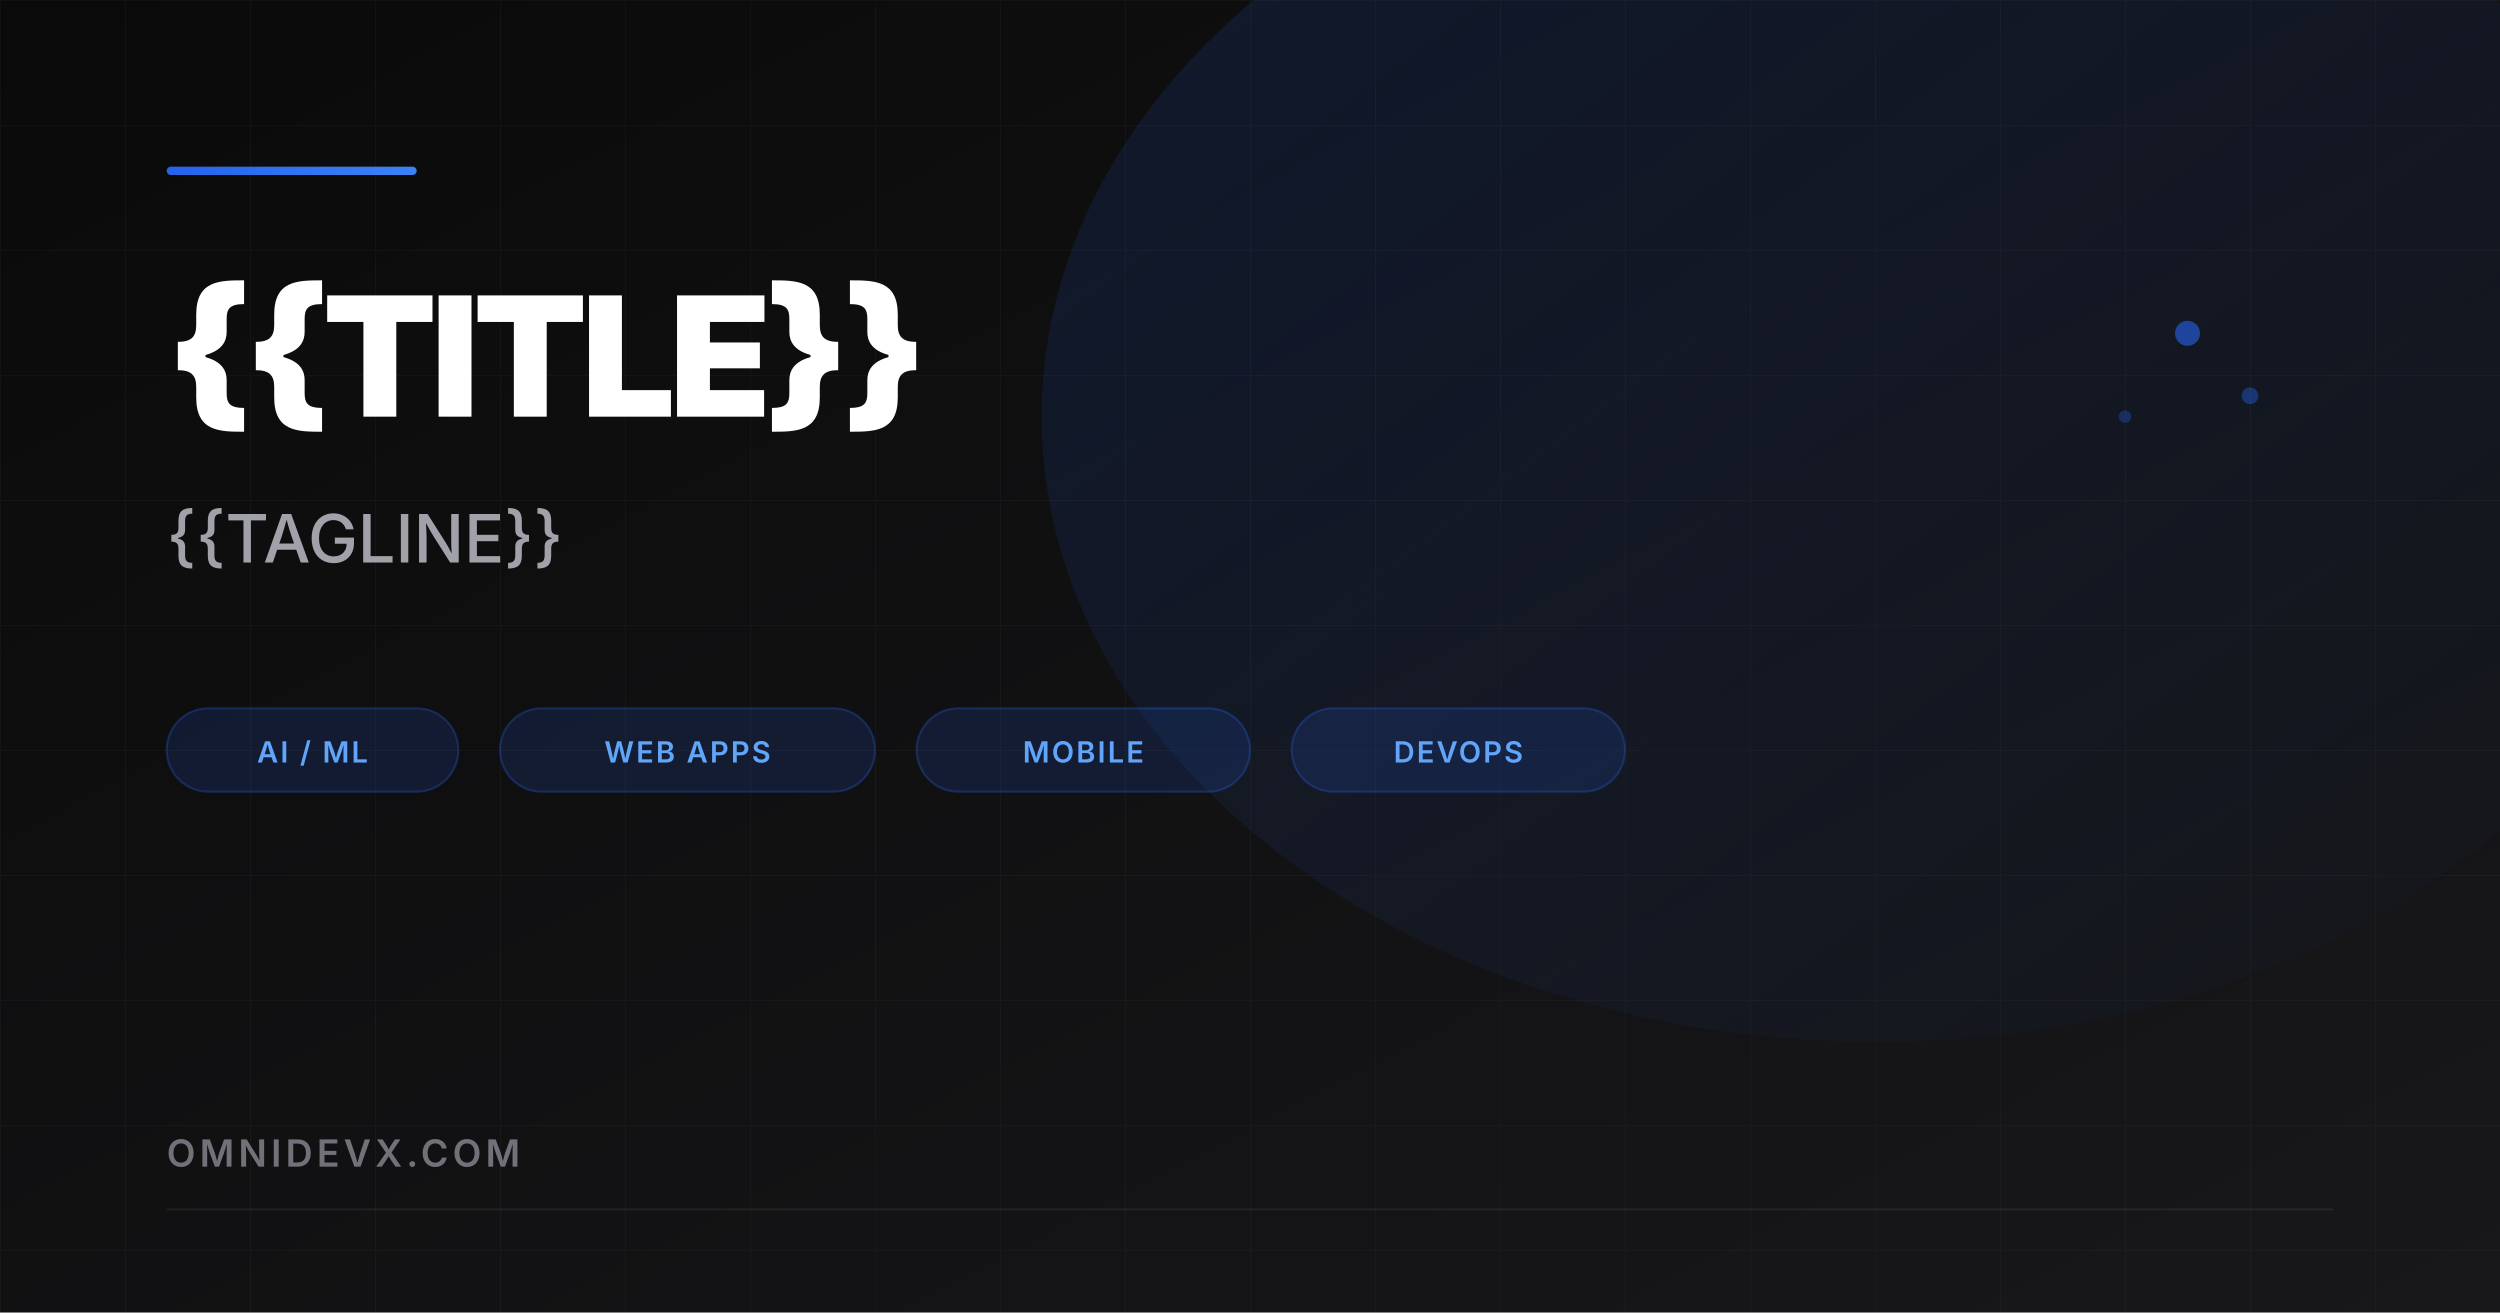
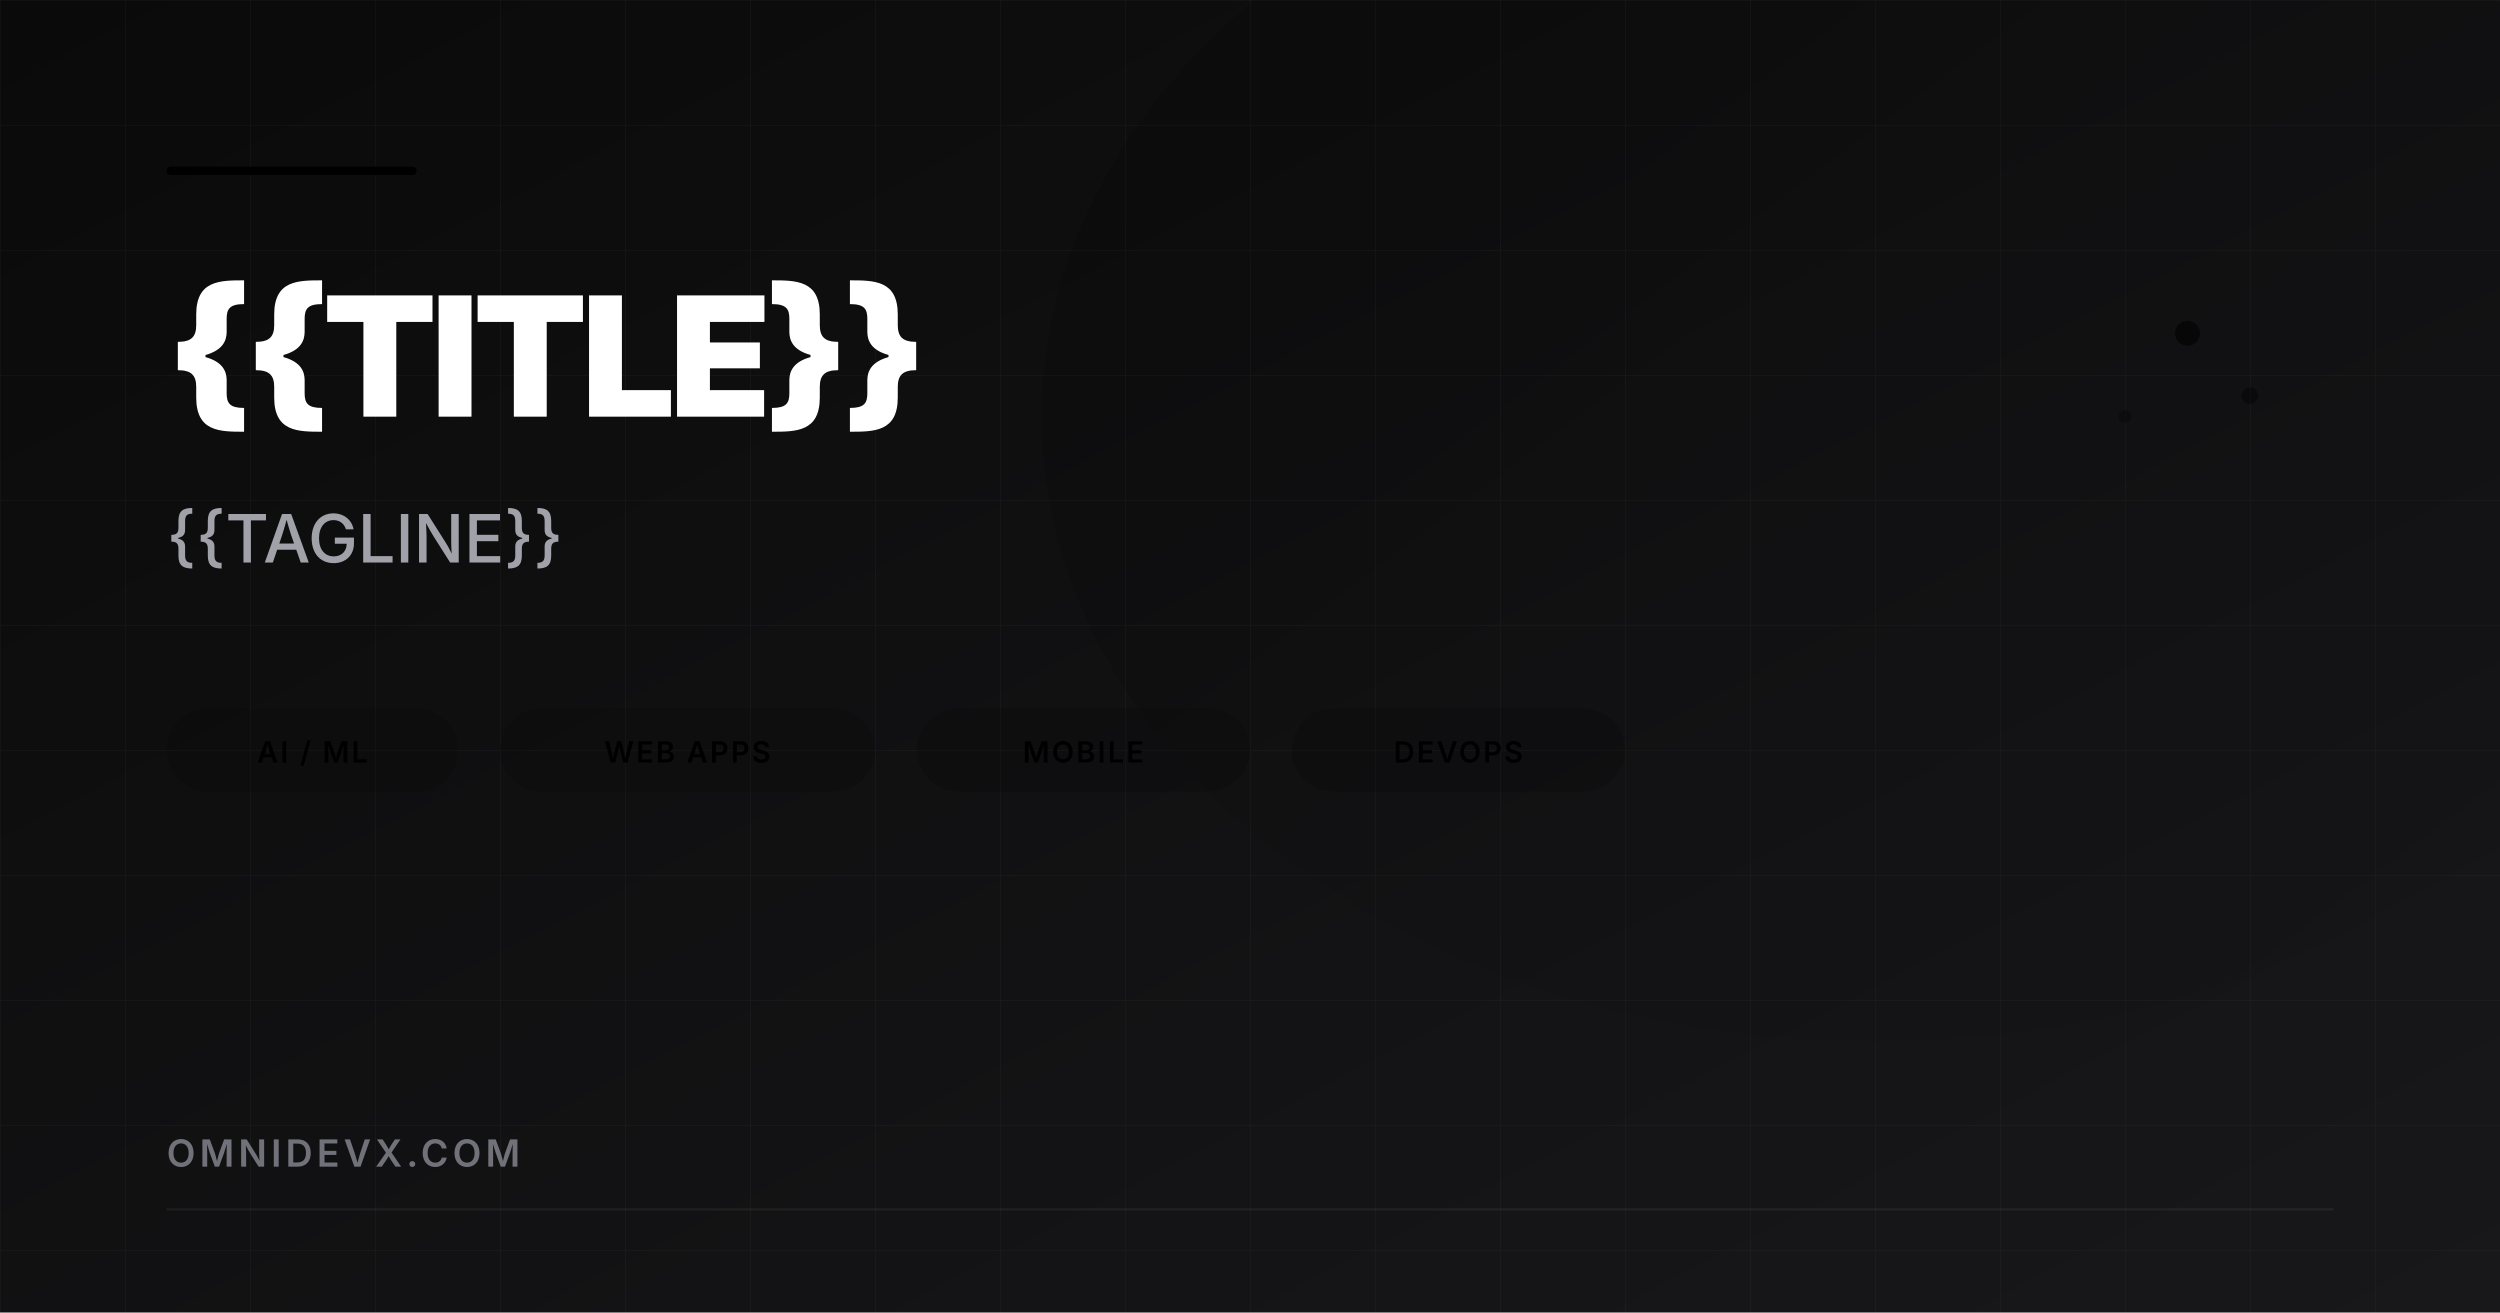
<svg xmlns="http://www.w3.org/2000/svg" width="1200" height="630">
  <defs>
    <linearGradient id="bg" x1="0%" y1="0%" x2="100%" y2="100%">
      <stop offset="0%" style="stop-color:#0a0a0a" />
      <stop offset="100%" style="stop-color:#18181b" />
    </linearGradient>
    <linearGradient id="accent" x1="0%" y1="0%" x2="100%" y2="0%">
-       <stop offset="0%" style="stop-color:#2563eb" />
-       <stop offset="100%" style="stop-color:#3b82f6" />
+       <stop offset="0%" style="stop-color:{{COLOR_MAIN}}" />
+       <stop offset="100%" style="stop-color:{{COLOR_LIGHT}}" />
    </linearGradient>
    <linearGradient id="glow" x1="0%" y1="0%" x2="100%" y2="100%">
-       <stop offset="0%" style="stop-color:#2563eb;stop-opacity:0.15" />
-       <stop offset="100%" style="stop-color:#2563eb;stop-opacity:0" />
+       <stop offset="0%" style="stop-color:{{COLOR_MAIN}};stop-opacity:0.15" />
+       <stop offset="100%" style="stop-color:{{COLOR_MAIN}};stop-opacity:0" />
    </linearGradient>
  </defs>
  <rect width="1200" height="630" fill="url(#bg)" />
  <pattern id="grid" width="60" height="60" patternUnits="userSpaceOnUse">
    <path d="M 60 0 L 0 0 0 60" fill="none" stroke="rgba(255,255,255,0.03)" stroke-width="1" />
  </pattern>
  <rect width="1200" height="630" fill="url(#grid)" />
  <ellipse cx="900" cy="200" rx="400" ry="300" fill="url(#glow)" />
  <rect x="80" y="80" width="120" height="4" rx="2" fill="url(#accent)" />
  <text x="80" y="200" font-family="Inter, system-ui, -apple-system, sans-serif" font-size="80" font-weight="900" fill="white" letter-spacing="-3">{{TITLE}}</text>
  <text x="80" y="270" font-family="Inter, system-ui, -apple-system, sans-serif" font-size="32" font-weight="500" fill="#a1a1aa">{{TAGLINE}}</text>
-   <rect x="80" y="340" width="140" height="40" rx="20" fill="rgba(37,99,235,0.15)" stroke="rgba(37,99,235,0.3)" stroke-width="1" />
-   <text x="150" y="366" font-family="Inter, system-ui, sans-serif" font-size="14" font-weight="600" fill="#60a5fa" text-anchor="middle" letter-spacing="1">AI / ML</text>
-   <rect x="240" y="340" width="180" height="40" rx="20" fill="rgba(37,99,235,0.15)" stroke="rgba(37,99,235,0.3)" stroke-width="1" />
-   <text x="330" y="366" font-family="Inter, system-ui, sans-serif" font-size="14" font-weight="600" fill="#60a5fa" text-anchor="middle" letter-spacing="1">WEB APPS</text>
-   <rect x="440" y="340" width="160" height="40" rx="20" fill="rgba(37,99,235,0.15)" stroke="rgba(37,99,235,0.3)" stroke-width="1" />
-   <text x="520" y="366" font-family="Inter, system-ui, sans-serif" font-size="14" font-weight="600" fill="#60a5fa" text-anchor="middle" letter-spacing="1">MOBILE</text>
-   <rect x="620" y="340" width="160" height="40" rx="20" fill="rgba(37,99,235,0.15)" stroke="rgba(37,99,235,0.3)" stroke-width="1" />
-   <text x="700" y="366" font-family="Inter, system-ui, sans-serif" font-size="14" font-weight="600" fill="#60a5fa" text-anchor="middle" letter-spacing="1">DEVOPS</text>
+   <rect x="80" y="340" width="140" height="40" rx="20" fill="{{COLOR_MAIN}}" fill-opacity="0.15" stroke="{{COLOR_MAIN}}" stroke-opacity="0.3" stroke-width="1" />
+   <text x="150" y="366" font-family="Inter, system-ui, sans-serif" font-size="14" font-weight="600" fill="{{COLOR_LIGHT}}" text-anchor="middle" letter-spacing="1">AI / ML</text>
+   <rect x="240" y="340" width="180" height="40" rx="20" fill="{{COLOR_MAIN}}" fill-opacity="0.15" stroke="{{COLOR_MAIN}}" stroke-opacity="0.3" stroke-width="1" />
+   <text x="330" y="366" font-family="Inter, system-ui, sans-serif" font-size="14" font-weight="600" fill="{{COLOR_LIGHT}}" text-anchor="middle" letter-spacing="1">WEB APPS</text>
+   <rect x="440" y="340" width="160" height="40" rx="20" fill="{{COLOR_MAIN}}" fill-opacity="0.15" stroke="{{COLOR_MAIN}}" stroke-opacity="0.3" stroke-width="1" />
+   <text x="520" y="366" font-family="Inter, system-ui, sans-serif" font-size="14" font-weight="600" fill="{{COLOR_LIGHT}}" text-anchor="middle" letter-spacing="1">MOBILE</text>
+   <rect x="620" y="340" width="160" height="40" rx="20" fill="{{COLOR_MAIN}}" fill-opacity="0.15" stroke="{{COLOR_MAIN}}" stroke-opacity="0.3" stroke-width="1" />
+   <text x="700" y="366" font-family="Inter, system-ui, sans-serif" font-size="14" font-weight="600" fill="{{COLOR_LIGHT}}" text-anchor="middle" letter-spacing="1">DEVOPS</text>
  <text x="80" y="560" font-family="Inter, system-ui, sans-serif" font-size="18" font-weight="600" fill="#71717a" letter-spacing="2">OMNIDEVX.COM</text>
  <rect x="80" y="580" width="1040" height="1" fill="rgba(255,255,255,0.06)" />
-   <circle cx="1050" cy="160" r="6" fill="#2563eb" opacity="0.6" />
-   <circle cx="1080" cy="190" r="4" fill="#2563eb" opacity="0.4" />
-   <circle cx="1020" cy="200" r="3" fill="#2563eb" opacity="0.3" />
+   <circle cx="1050" cy="160" r="6" fill="{{COLOR_MAIN}}" opacity="0.6" />
+   <circle cx="1080" cy="190" r="4" fill="{{COLOR_MAIN}}" opacity="0.4" />
+   <circle cx="1020" cy="200" r="3" fill="{{COLOR_MAIN}}" opacity="0.3" />
</svg>
